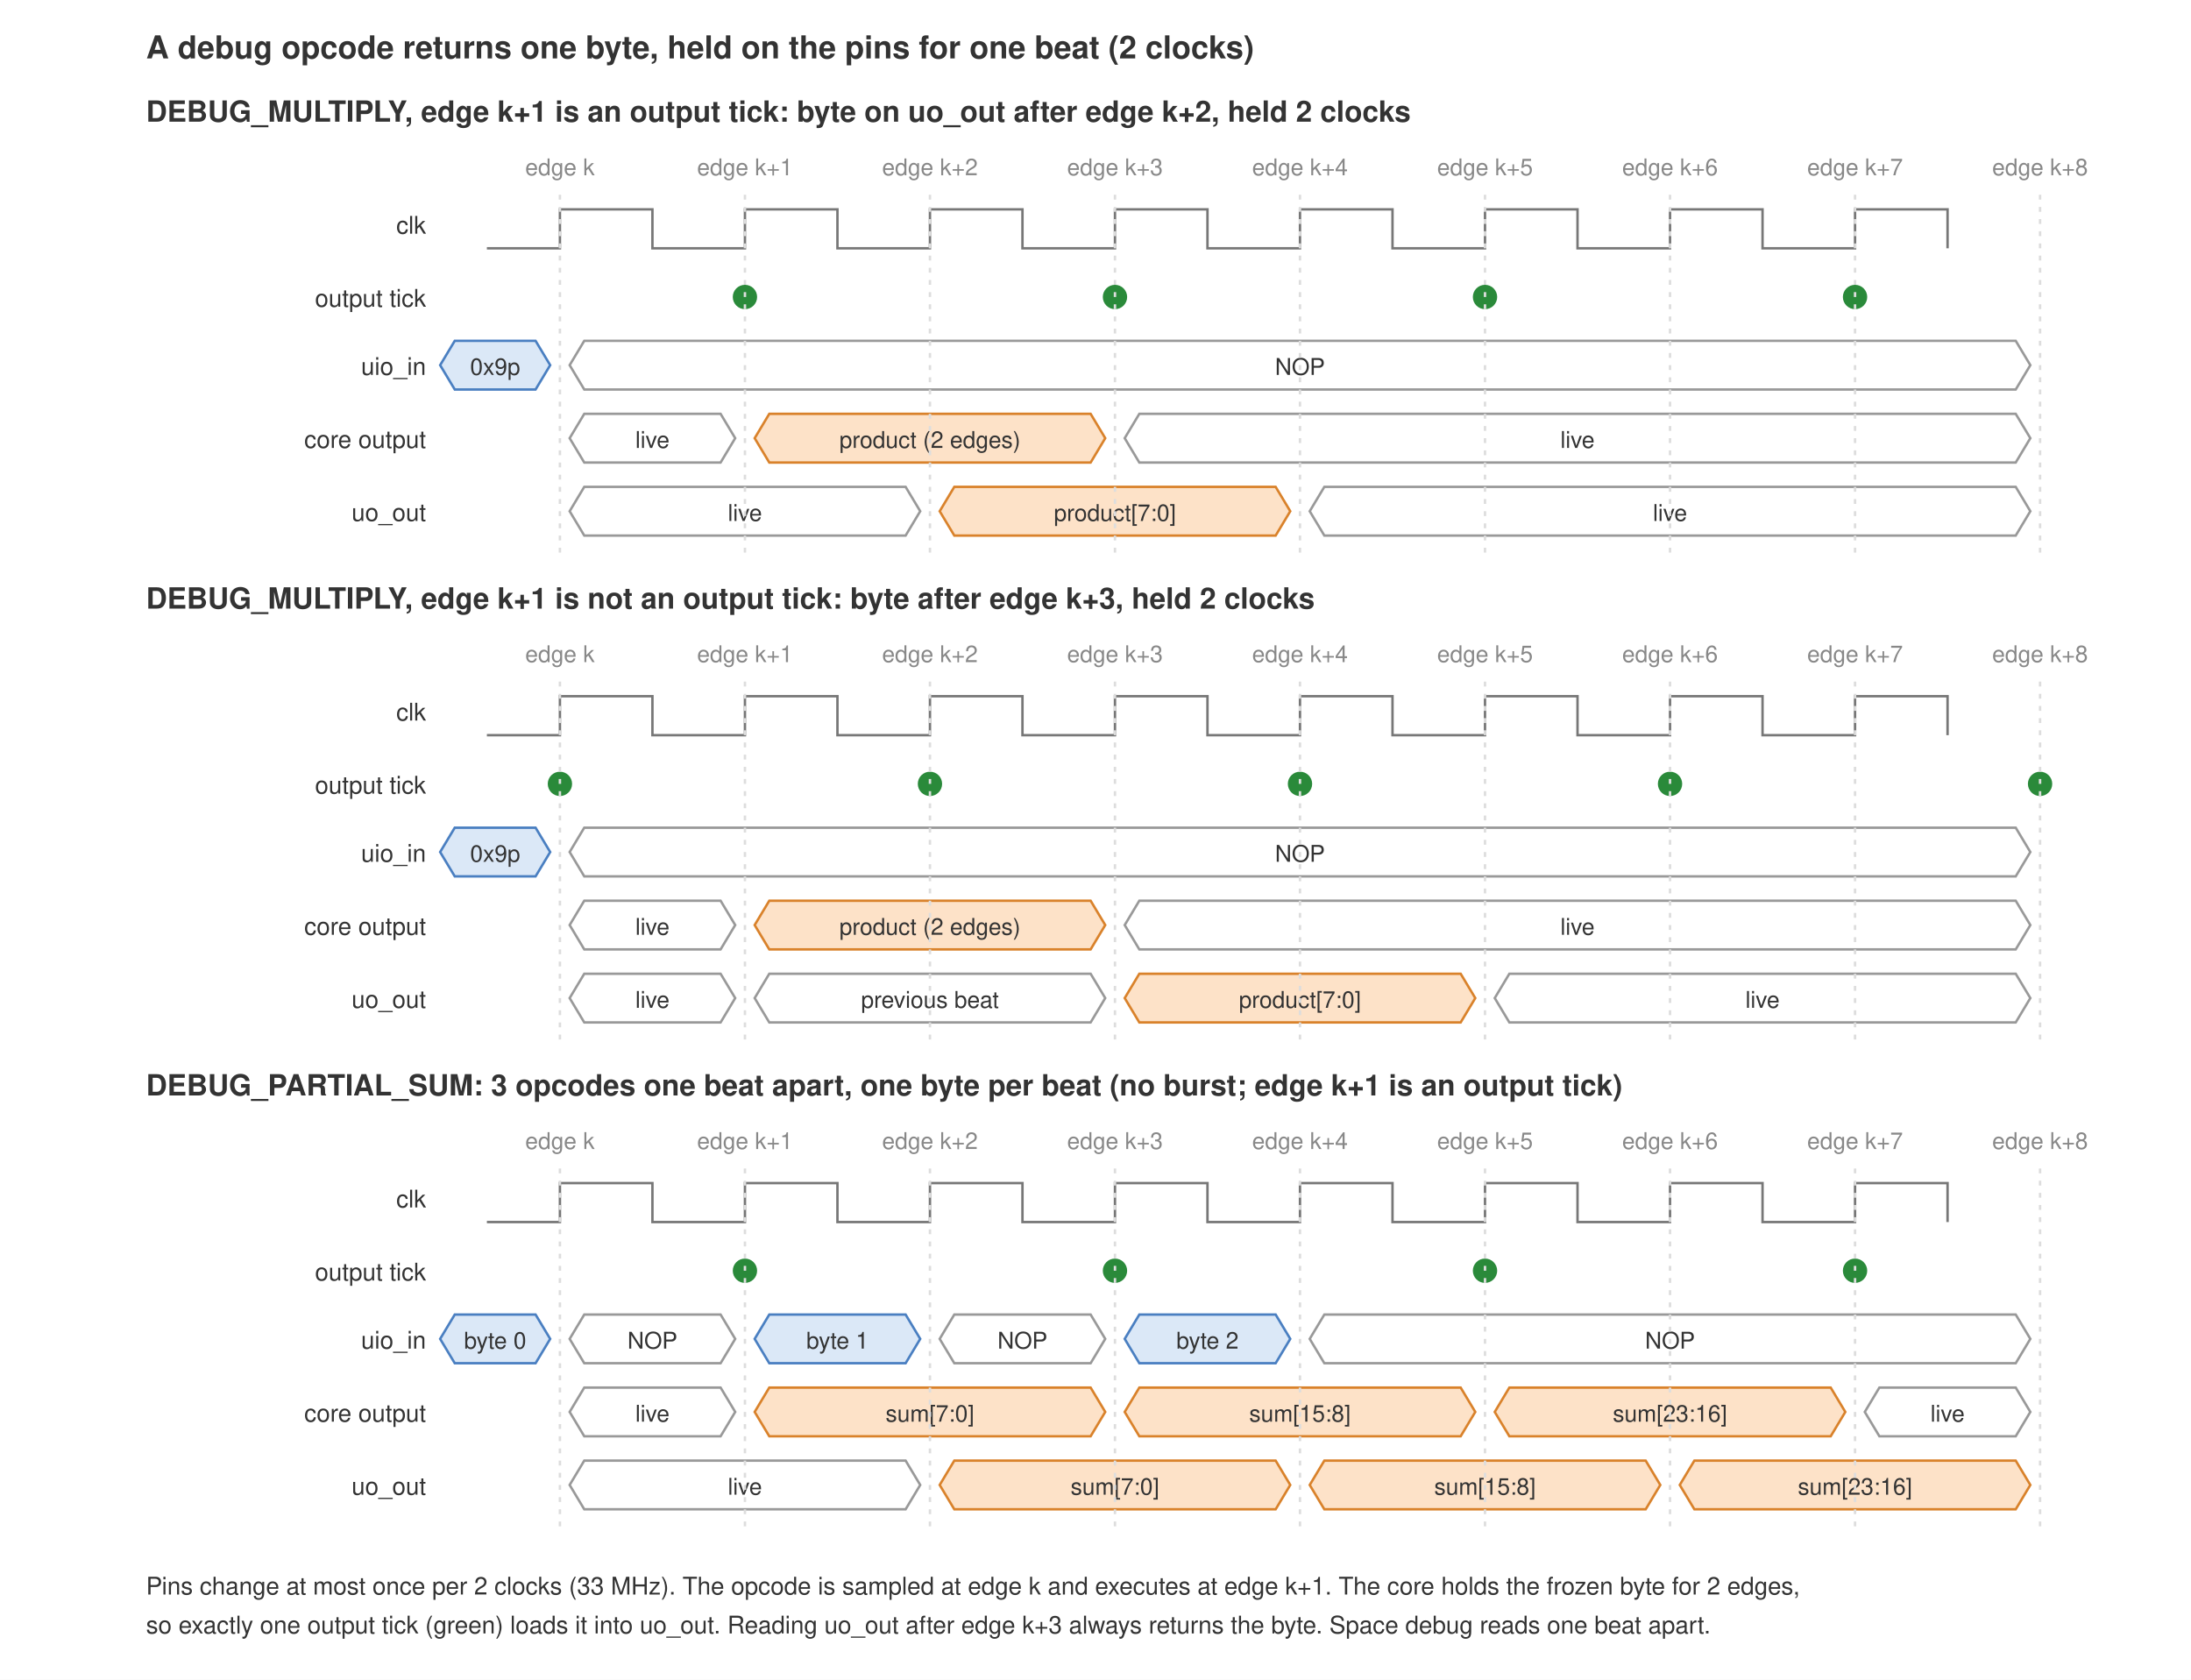
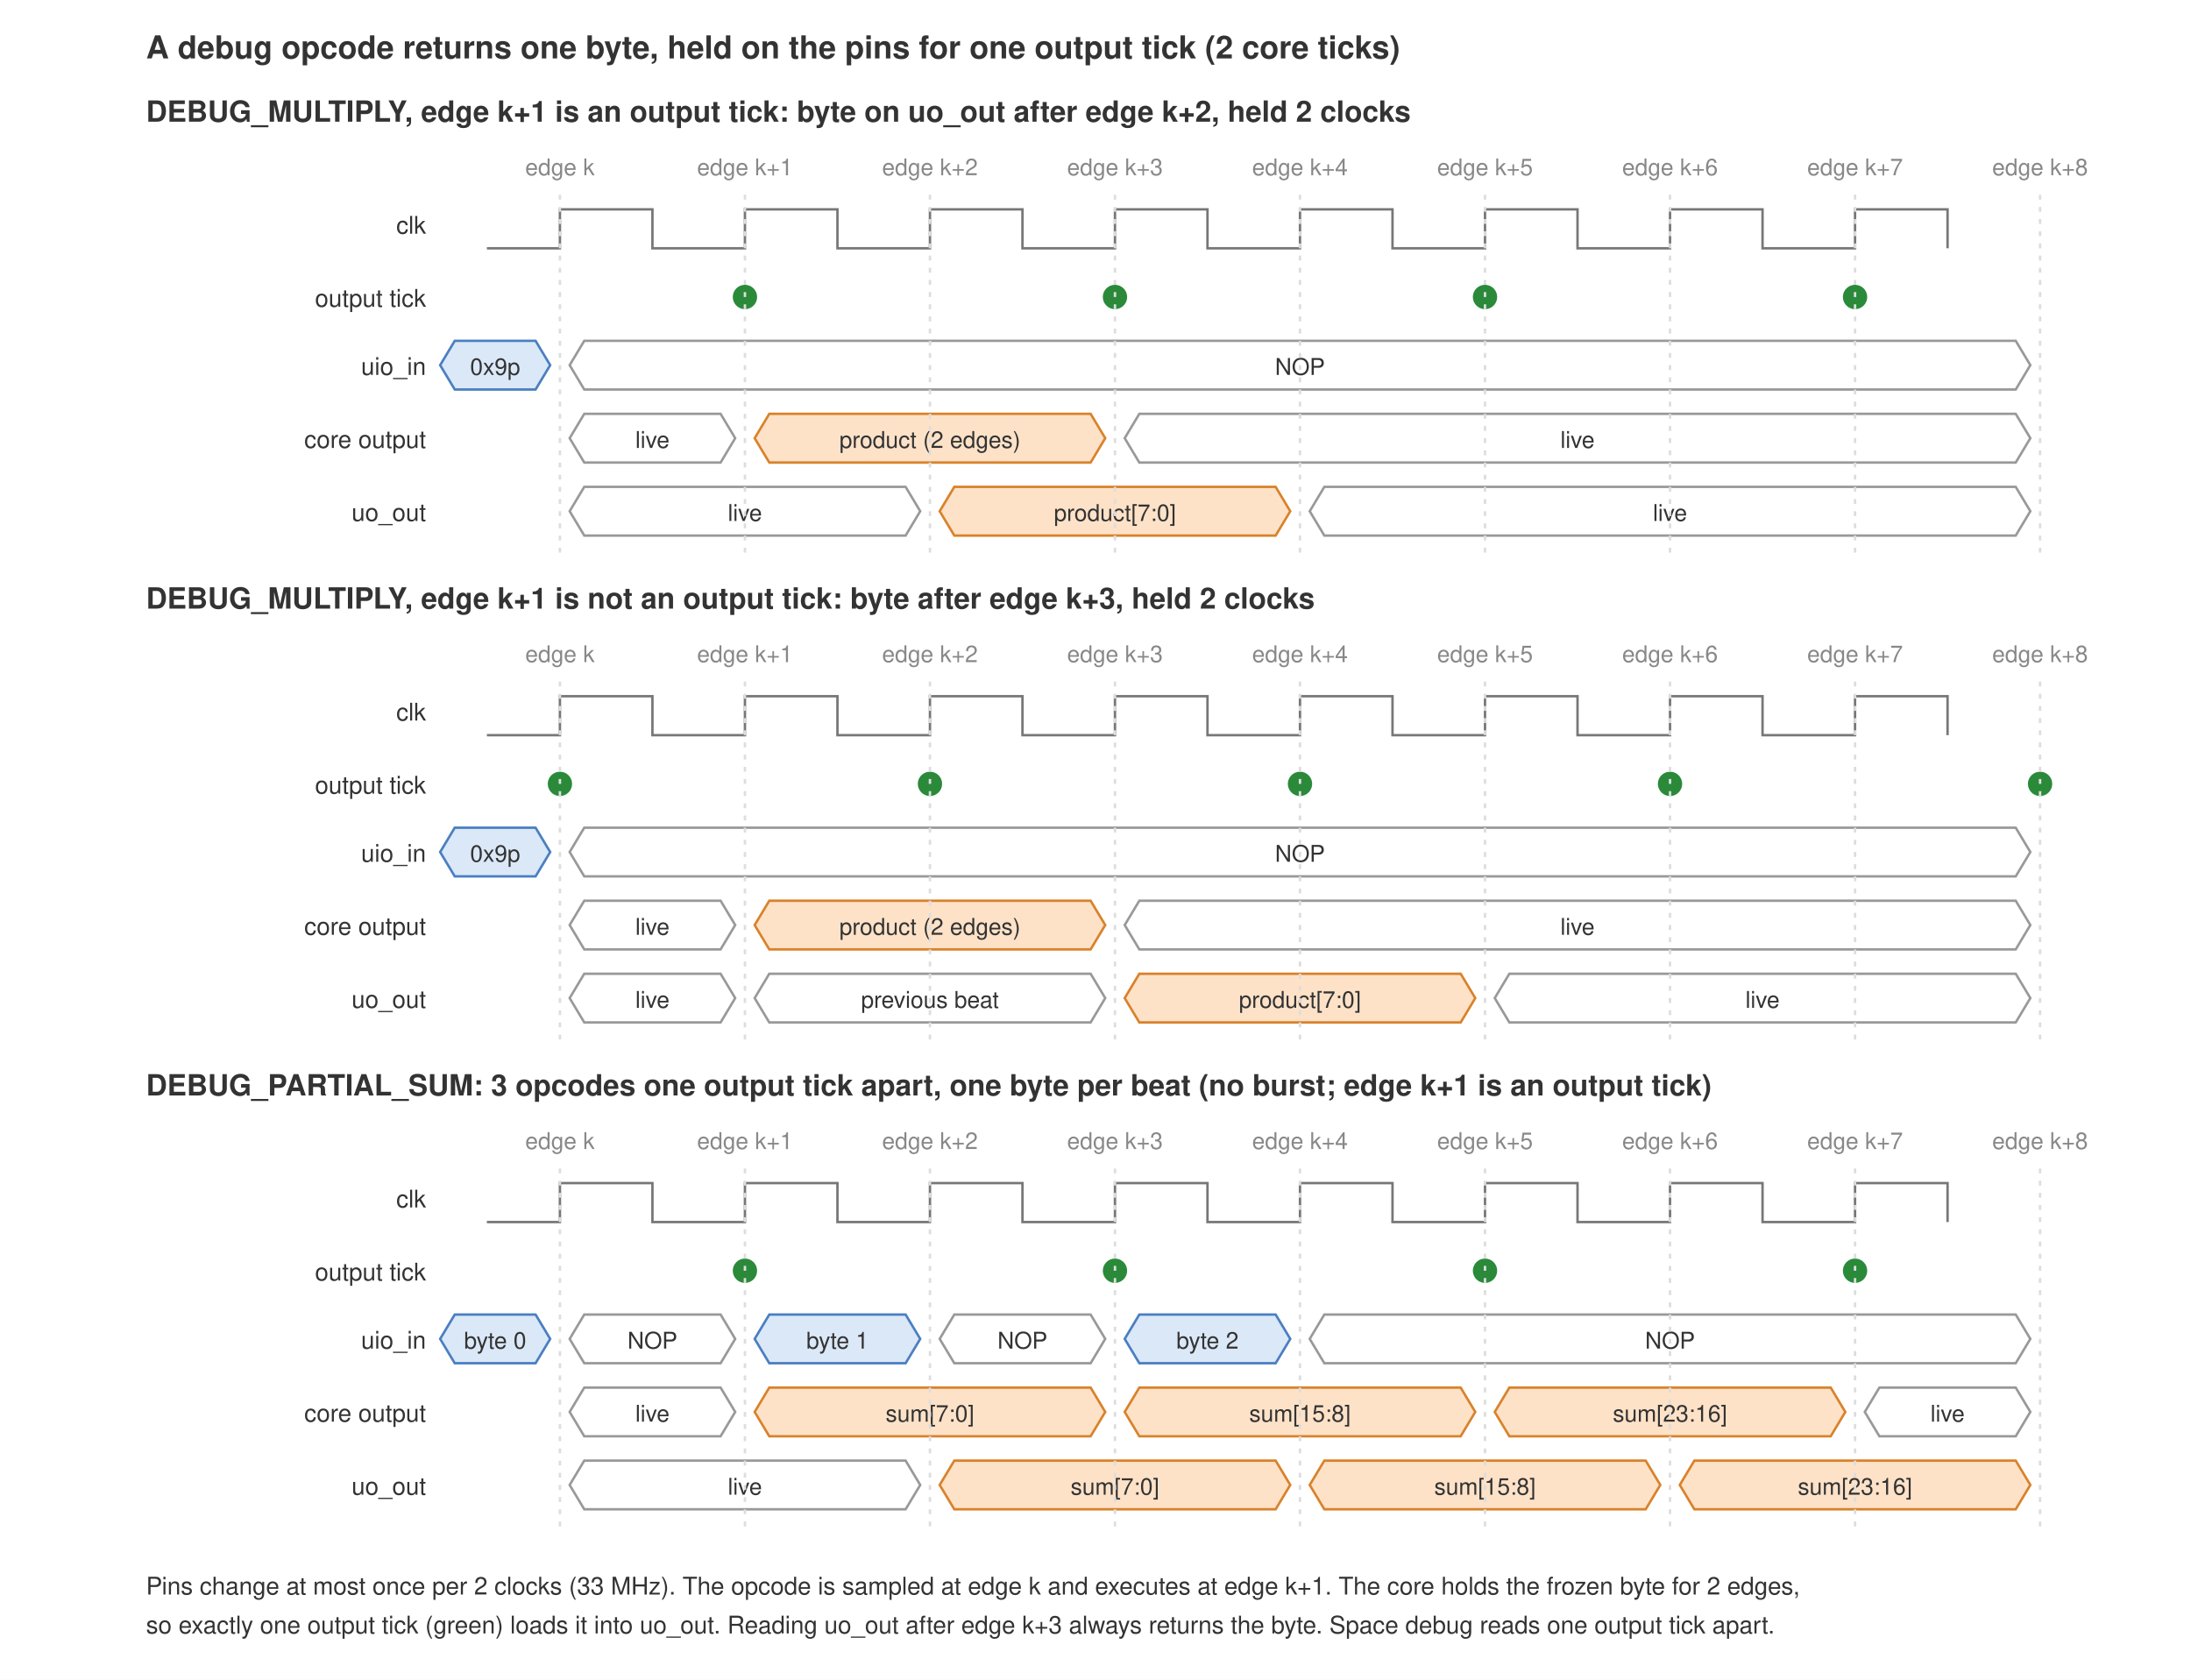
<svg xmlns="http://www.w3.org/2000/svg" width="900" height="690" viewBox="0 0 900 690">
  <rect width="900" height="690" fill="#fff" />
  <text x="60" y="50" font-size="12" text-anchor="start" font-weight="bold" fill="#333" font-family="Helvetica,Arial,sans-serif">DEBUG_MULTIPLY, edge k+1 is an output tick: byte on uo_out after edge k+2, held 2 clocks</text>
  <text x="230" y="72" font-size="9.5" text-anchor="middle" font-weight="normal" fill="#888" font-family="Helvetica,Arial,sans-serif">edge k</text>
  <text x="306" y="72" font-size="9.5" text-anchor="middle" font-weight="normal" fill="#888" font-family="Helvetica,Arial,sans-serif">edge k+1</text>
  <text x="382" y="72" font-size="9.5" text-anchor="middle" font-weight="normal" fill="#888" font-family="Helvetica,Arial,sans-serif">edge k+2</text>
  <text x="458" y="72" font-size="9.5" text-anchor="middle" font-weight="normal" fill="#888" font-family="Helvetica,Arial,sans-serif">edge k+3</text>
  <text x="534" y="72" font-size="9.5" text-anchor="middle" font-weight="normal" fill="#888" font-family="Helvetica,Arial,sans-serif">edge k+4</text>
  <text x="610" y="72" font-size="9.5" text-anchor="middle" font-weight="normal" fill="#888" font-family="Helvetica,Arial,sans-serif">edge k+5</text>
  <text x="686" y="72" font-size="9.5" text-anchor="middle" font-weight="normal" fill="#888" font-family="Helvetica,Arial,sans-serif">edge k+6</text>
  <text x="762" y="72" font-size="9.5" text-anchor="middle" font-weight="normal" fill="#888" font-family="Helvetica,Arial,sans-serif">edge k+7</text>
  <text x="838" y="72" font-size="9.5" text-anchor="middle" font-weight="normal" fill="#888" font-family="Helvetica,Arial,sans-serif">edge k+8</text>
  <text x="175" y="96" font-size="10" text-anchor="end" font-weight="normal" fill="#333" font-family="Helvetica,Arial,sans-serif">clk</text>
  <path d="M200,102 L230,102 L230,86 L268.0,86 L268.0,102 L306,102 L306,86 L344.0,86 L344.0,102 L382,102 L382,86 L420.0,86 L420.0,102 L458,102 L458,86 L496.0,86 L496.0,102 L534,102 L534,86 L572.0,86 L572.0,102 L610,102 L610,86 L648.0,86 L648.0,102 L686,102 L686,86 L724.0,86 L724.0,102 L762,102 L762,86 L800.0,86 L800.0,102" fill="none" stroke="#777" />
  <text x="175" y="126" font-size="10" text-anchor="end" font-weight="normal" fill="#333" font-family="Helvetica,Arial,sans-serif">output tick</text>
  <circle cx="306" cy="122" r="5" fill="#2a8a3a" />
  <circle cx="458" cy="122" r="5" fill="#2a8a3a" />
  <circle cx="610" cy="122" r="5" fill="#2a8a3a" />
  <circle cx="762" cy="122" r="5" fill="#2a8a3a" />
  <text x="175" y="154" font-size="10" text-anchor="end" font-weight="normal" fill="#333" font-family="Helvetica,Arial,sans-serif">uio_in</text>
  <path d="M180.8,150 L186.8,140 L220,140 L226,150 L220,160 L186.8,160 z" fill="#dbe8f7" stroke="#4a7fc1" />
  <text x="203.4" y="154" font-size="9.5" text-anchor="middle" font-weight="normal" fill="#333" font-family="Helvetica,Arial,sans-serif">0x9p</text>
  <path d="M234,150 L240,140 L828,140 L834,150 L828,160 L240,160 z" fill="#fff" stroke="#999" />
  <text x="534.0" y="154" font-size="9.5" text-anchor="middle" font-weight="normal" fill="#333" font-family="Helvetica,Arial,sans-serif">NOP</text>
  <text x="175" y="184" font-size="10" text-anchor="end" font-weight="normal" fill="#333" font-family="Helvetica,Arial,sans-serif">core output</text>
  <path d="M234,180 L240,170 L296,170 L302,180 L296,190 L240,190 z" fill="#fff" stroke="#999" />
  <text x="268.0" y="184" font-size="9.5" text-anchor="middle" font-weight="normal" fill="#333" font-family="Helvetica,Arial,sans-serif">live</text>
  <path d="M310,180 L316,170 L448,170 L454,180 L448,190 L316,190 z" fill="#fde2c8" stroke="#d9822b" />
  <text x="382.0" y="184" font-size="9.5" text-anchor="middle" font-weight="normal" fill="#333" font-family="Helvetica,Arial,sans-serif">product (2 edges)</text>
  <path d="M462,180 L468,170 L828,170 L834,180 L828,190 L468,190 z" fill="#fff" stroke="#999" />
  <text x="648.0" y="184" font-size="9.5" text-anchor="middle" font-weight="normal" fill="#333" font-family="Helvetica,Arial,sans-serif">live</text>
  <text x="175" y="214" font-size="10" text-anchor="end" font-weight="normal" fill="#333" font-family="Helvetica,Arial,sans-serif">uo_out</text>
  <path d="M234,210 L240,200 L372,200 L378,210 L372,220 L240,220 z" fill="#fff" stroke="#999" />
  <text x="306.0" y="214" font-size="9.5" text-anchor="middle" font-weight="normal" fill="#333" font-family="Helvetica,Arial,sans-serif">live</text>
  <path d="M386,210 L392,200 L524,200 L530,210 L524,220 L392,220 z" fill="#fde2c8" stroke="#d9822b" />
  <text x="458.0" y="214" font-size="9.5" text-anchor="middle" font-weight="normal" fill="#333" font-family="Helvetica,Arial,sans-serif">product[7:0]</text>
  <path d="M538,210 L544,200 L828,200 L834,210 L828,220 L544,220 z" fill="#fff" stroke="#999" />
  <text x="686.0" y="214" font-size="9.5" text-anchor="middle" font-weight="normal" fill="#333" font-family="Helvetica,Arial,sans-serif">live</text>
  <line x1="230" y1="80" x2="230" y2="228" stroke="#ddd" stroke-dasharray="2,3" />
  <line x1="306" y1="80" x2="306" y2="228" stroke="#ddd" stroke-dasharray="2,3" />
  <line x1="382" y1="80" x2="382" y2="228" stroke="#ddd" stroke-dasharray="2,3" />
  <line x1="458" y1="80" x2="458" y2="228" stroke="#ddd" stroke-dasharray="2,3" />
  <line x1="534" y1="80" x2="534" y2="228" stroke="#ddd" stroke-dasharray="2,3" />
  <line x1="610" y1="80" x2="610" y2="228" stroke="#ddd" stroke-dasharray="2,3" />
  <line x1="686" y1="80" x2="686" y2="228" stroke="#ddd" stroke-dasharray="2,3" />
  <line x1="762" y1="80" x2="762" y2="228" stroke="#ddd" stroke-dasharray="2,3" />
  <line x1="838" y1="80" x2="838" y2="228" stroke="#ddd" stroke-dasharray="2,3" />
  <text x="60" y="250" font-size="12" text-anchor="start" font-weight="bold" fill="#333" font-family="Helvetica,Arial,sans-serif">DEBUG_MULTIPLY, edge k+1 is not an output tick: byte after edge k+3, held 2 clocks</text>
  <text x="230" y="272" font-size="9.5" text-anchor="middle" font-weight="normal" fill="#888" font-family="Helvetica,Arial,sans-serif">edge k</text>
  <text x="306" y="272" font-size="9.5" text-anchor="middle" font-weight="normal" fill="#888" font-family="Helvetica,Arial,sans-serif">edge k+1</text>
  <text x="382" y="272" font-size="9.5" text-anchor="middle" font-weight="normal" fill="#888" font-family="Helvetica,Arial,sans-serif">edge k+2</text>
  <text x="458" y="272" font-size="9.5" text-anchor="middle" font-weight="normal" fill="#888" font-family="Helvetica,Arial,sans-serif">edge k+3</text>
  <text x="534" y="272" font-size="9.5" text-anchor="middle" font-weight="normal" fill="#888" font-family="Helvetica,Arial,sans-serif">edge k+4</text>
  <text x="610" y="272" font-size="9.5" text-anchor="middle" font-weight="normal" fill="#888" font-family="Helvetica,Arial,sans-serif">edge k+5</text>
  <text x="686" y="272" font-size="9.5" text-anchor="middle" font-weight="normal" fill="#888" font-family="Helvetica,Arial,sans-serif">edge k+6</text>
  <text x="762" y="272" font-size="9.5" text-anchor="middle" font-weight="normal" fill="#888" font-family="Helvetica,Arial,sans-serif">edge k+7</text>
  <text x="838" y="272" font-size="9.5" text-anchor="middle" font-weight="normal" fill="#888" font-family="Helvetica,Arial,sans-serif">edge k+8</text>
  <text x="175" y="296" font-size="10" text-anchor="end" font-weight="normal" fill="#333" font-family="Helvetica,Arial,sans-serif">clk</text>
  <path d="M200,302 L230,302 L230,286 L268.0,286 L268.0,302 L306,302 L306,286 L344.0,286 L344.0,302 L382,302 L382,286 L420.0,286 L420.0,302 L458,302 L458,286 L496.0,286 L496.0,302 L534,302 L534,286 L572.0,286 L572.0,302 L610,302 L610,286 L648.0,286 L648.0,302 L686,302 L686,286 L724.0,286 L724.0,302 L762,302 L762,286 L800.0,286 L800.0,302" fill="none" stroke="#777" />
  <text x="175" y="326" font-size="10" text-anchor="end" font-weight="normal" fill="#333" font-family="Helvetica,Arial,sans-serif">output tick</text>
  <circle cx="230" cy="322" r="5" fill="#2a8a3a" />
  <circle cx="382" cy="322" r="5" fill="#2a8a3a" />
  <circle cx="534" cy="322" r="5" fill="#2a8a3a" />
  <circle cx="686" cy="322" r="5" fill="#2a8a3a" />
  <circle cx="838" cy="322" r="5" fill="#2a8a3a" />
  <text x="175" y="354" font-size="10" text-anchor="end" font-weight="normal" fill="#333" font-family="Helvetica,Arial,sans-serif">uio_in</text>
  <path d="M180.8,350 L186.8,340 L220,340 L226,350 L220,360 L186.8,360 z" fill="#dbe8f7" stroke="#4a7fc1" />
  <text x="203.4" y="354" font-size="9.5" text-anchor="middle" font-weight="normal" fill="#333" font-family="Helvetica,Arial,sans-serif">0x9p</text>
  <path d="M234,350 L240,340 L828,340 L834,350 L828,360 L240,360 z" fill="#fff" stroke="#999" />
  <text x="534.0" y="354" font-size="9.5" text-anchor="middle" font-weight="normal" fill="#333" font-family="Helvetica,Arial,sans-serif">NOP</text>
  <text x="175" y="384" font-size="10" text-anchor="end" font-weight="normal" fill="#333" font-family="Helvetica,Arial,sans-serif">core output</text>
  <path d="M234,380 L240,370 L296,370 L302,380 L296,390 L240,390 z" fill="#fff" stroke="#999" />
  <text x="268.0" y="384" font-size="9.5" text-anchor="middle" font-weight="normal" fill="#333" font-family="Helvetica,Arial,sans-serif">live</text>
  <path d="M310,380 L316,370 L448,370 L454,380 L448,390 L316,390 z" fill="#fde2c8" stroke="#d9822b" />
  <text x="382.0" y="384" font-size="9.5" text-anchor="middle" font-weight="normal" fill="#333" font-family="Helvetica,Arial,sans-serif">product (2 edges)</text>
  <path d="M462,380 L468,370 L828,370 L834,380 L828,390 L468,390 z" fill="#fff" stroke="#999" />
  <text x="648.0" y="384" font-size="9.5" text-anchor="middle" font-weight="normal" fill="#333" font-family="Helvetica,Arial,sans-serif">live</text>
  <text x="175" y="414" font-size="10" text-anchor="end" font-weight="normal" fill="#333" font-family="Helvetica,Arial,sans-serif">uo_out</text>
  <path d="M234,410 L240,400 L296,400 L302,410 L296,420 L240,420 z" fill="#fff" stroke="#999" />
  <text x="268.0" y="414" font-size="9.5" text-anchor="middle" font-weight="normal" fill="#333" font-family="Helvetica,Arial,sans-serif">live</text>
  <path d="M310,410 L316,400 L448,400 L454,410 L448,420 L316,420 z" fill="#fff" stroke="#999" />
  <text x="382.0" y="414" font-size="9.5" text-anchor="middle" font-weight="normal" fill="#333" font-family="Helvetica,Arial,sans-serif">previous beat</text>
  <path d="M462,410 L468,400 L600,400 L606,410 L600,420 L468,420 z" fill="#fde2c8" stroke="#d9822b" />
  <text x="534.0" y="414" font-size="9.5" text-anchor="middle" font-weight="normal" fill="#333" font-family="Helvetica,Arial,sans-serif">product[7:0]</text>
  <path d="M614,410 L620,400 L828,400 L834,410 L828,420 L620,420 z" fill="#fff" stroke="#999" />
  <text x="724.0" y="414" font-size="9.5" text-anchor="middle" font-weight="normal" fill="#333" font-family="Helvetica,Arial,sans-serif">live</text>
  <line x1="230" y1="280" x2="230" y2="428" stroke="#ddd" stroke-dasharray="2,3" />
  <line x1="306" y1="280" x2="306" y2="428" stroke="#ddd" stroke-dasharray="2,3" />
  <line x1="382" y1="280" x2="382" y2="428" stroke="#ddd" stroke-dasharray="2,3" />
  <line x1="458" y1="280" x2="458" y2="428" stroke="#ddd" stroke-dasharray="2,3" />
  <line x1="534" y1="280" x2="534" y2="428" stroke="#ddd" stroke-dasharray="2,3" />
  <line x1="610" y1="280" x2="610" y2="428" stroke="#ddd" stroke-dasharray="2,3" />
  <line x1="686" y1="280" x2="686" y2="428" stroke="#ddd" stroke-dasharray="2,3" />
  <line x1="762" y1="280" x2="762" y2="428" stroke="#ddd" stroke-dasharray="2,3" />
  <line x1="838" y1="280" x2="838" y2="428" stroke="#ddd" stroke-dasharray="2,3" />
-   <text x="60" y="450" font-size="12" text-anchor="start" font-weight="bold" fill="#333" font-family="Helvetica,Arial,sans-serif">DEBUG_PARTIAL_SUM: 3 opcodes one beat apart, one byte per beat (no burst; edge k+1 is an output tick)</text>
+   <text x="60" y="450" font-size="12" text-anchor="start" font-weight="bold" fill="#333" font-family="Helvetica,Arial,sans-serif">DEBUG_PARTIAL_SUM: 3 opcodes one output tick apart, one byte per beat (no burst; edge k+1 is an output tick)</text>
  <text x="230" y="472" font-size="9.5" text-anchor="middle" font-weight="normal" fill="#888" font-family="Helvetica,Arial,sans-serif">edge k</text>
  <text x="306" y="472" font-size="9.5" text-anchor="middle" font-weight="normal" fill="#888" font-family="Helvetica,Arial,sans-serif">edge k+1</text>
  <text x="382" y="472" font-size="9.5" text-anchor="middle" font-weight="normal" fill="#888" font-family="Helvetica,Arial,sans-serif">edge k+2</text>
  <text x="458" y="472" font-size="9.5" text-anchor="middle" font-weight="normal" fill="#888" font-family="Helvetica,Arial,sans-serif">edge k+3</text>
  <text x="534" y="472" font-size="9.5" text-anchor="middle" font-weight="normal" fill="#888" font-family="Helvetica,Arial,sans-serif">edge k+4</text>
  <text x="610" y="472" font-size="9.5" text-anchor="middle" font-weight="normal" fill="#888" font-family="Helvetica,Arial,sans-serif">edge k+5</text>
  <text x="686" y="472" font-size="9.5" text-anchor="middle" font-weight="normal" fill="#888" font-family="Helvetica,Arial,sans-serif">edge k+6</text>
  <text x="762" y="472" font-size="9.5" text-anchor="middle" font-weight="normal" fill="#888" font-family="Helvetica,Arial,sans-serif">edge k+7</text>
  <text x="838" y="472" font-size="9.5" text-anchor="middle" font-weight="normal" fill="#888" font-family="Helvetica,Arial,sans-serif">edge k+8</text>
  <text x="175" y="496" font-size="10" text-anchor="end" font-weight="normal" fill="#333" font-family="Helvetica,Arial,sans-serif">clk</text>
  <path d="M200,502 L230,502 L230,486 L268.0,486 L268.0,502 L306,502 L306,486 L344.0,486 L344.0,502 L382,502 L382,486 L420.0,486 L420.0,502 L458,502 L458,486 L496.0,486 L496.0,502 L534,502 L534,486 L572.0,486 L572.0,502 L610,502 L610,486 L648.0,486 L648.0,502 L686,502 L686,486 L724.0,486 L724.0,502 L762,502 L762,486 L800.0,486 L800.0,502" fill="none" stroke="#777" />
  <text x="175" y="526" font-size="10" text-anchor="end" font-weight="normal" fill="#333" font-family="Helvetica,Arial,sans-serif">output tick</text>
  <circle cx="306" cy="522" r="5" fill="#2a8a3a" />
  <circle cx="458" cy="522" r="5" fill="#2a8a3a" />
  <circle cx="610" cy="522" r="5" fill="#2a8a3a" />
  <circle cx="762" cy="522" r="5" fill="#2a8a3a" />
  <text x="175" y="554" font-size="10" text-anchor="end" font-weight="normal" fill="#333" font-family="Helvetica,Arial,sans-serif">uio_in</text>
  <path d="M180.8,550 L186.8,540 L220,540 L226,550 L220,560 L186.8,560 z" fill="#dbe8f7" stroke="#4a7fc1" />
  <text x="203.4" y="554" font-size="9.5" text-anchor="middle" font-weight="normal" fill="#333" font-family="Helvetica,Arial,sans-serif">byte 0</text>
  <path d="M234,550 L240,540 L296,540 L302,550 L296,560 L240,560 z" fill="#fff" stroke="#999" />
  <text x="268.0" y="554" font-size="9.5" text-anchor="middle" font-weight="normal" fill="#333" font-family="Helvetica,Arial,sans-serif">NOP</text>
  <path d="M310,550 L316,540 L372,540 L378,550 L372,560 L316,560 z" fill="#dbe8f7" stroke="#4a7fc1" />
  <text x="344.0" y="554" font-size="9.5" text-anchor="middle" font-weight="normal" fill="#333" font-family="Helvetica,Arial,sans-serif">byte 1</text>
  <path d="M386,550 L392,540 L448,540 L454,550 L448,560 L392,560 z" fill="#fff" stroke="#999" />
  <text x="420.0" y="554" font-size="9.5" text-anchor="middle" font-weight="normal" fill="#333" font-family="Helvetica,Arial,sans-serif">NOP</text>
  <path d="M462,550 L468,540 L524,540 L530,550 L524,560 L468,560 z" fill="#dbe8f7" stroke="#4a7fc1" />
  <text x="496.0" y="554" font-size="9.5" text-anchor="middle" font-weight="normal" fill="#333" font-family="Helvetica,Arial,sans-serif">byte 2</text>
  <path d="M538,550 L544,540 L828,540 L834,550 L828,560 L544,560 z" fill="#fff" stroke="#999" />
  <text x="686.0" y="554" font-size="9.5" text-anchor="middle" font-weight="normal" fill="#333" font-family="Helvetica,Arial,sans-serif">NOP</text>
  <text x="175" y="584" font-size="10" text-anchor="end" font-weight="normal" fill="#333" font-family="Helvetica,Arial,sans-serif">core output</text>
  <path d="M234,580 L240,570 L296,570 L302,580 L296,590 L240,590 z" fill="#fff" stroke="#999" />
  <text x="268.0" y="584" font-size="9.5" text-anchor="middle" font-weight="normal" fill="#333" font-family="Helvetica,Arial,sans-serif">live</text>
  <path d="M310,580 L316,570 L448,570 L454,580 L448,590 L316,590 z" fill="#fde2c8" stroke="#d9822b" />
  <text x="382.0" y="584" font-size="9.5" text-anchor="middle" font-weight="normal" fill="#333" font-family="Helvetica,Arial,sans-serif">sum[7:0]</text>
  <path d="M462,580 L468,570 L600,570 L606,580 L600,590 L468,590 z" fill="#fde2c8" stroke="#d9822b" />
  <text x="534.0" y="584" font-size="9.5" text-anchor="middle" font-weight="normal" fill="#333" font-family="Helvetica,Arial,sans-serif">sum[15:8]</text>
  <path d="M614,580 L620,570 L752,570 L758,580 L752,590 L620,590 z" fill="#fde2c8" stroke="#d9822b" />
  <text x="686.0" y="584" font-size="9.5" text-anchor="middle" font-weight="normal" fill="#333" font-family="Helvetica,Arial,sans-serif">sum[23:16]</text>
  <path d="M766,580 L772,570 L828,570 L834,580 L828,590 L772,590 z" fill="#fff" stroke="#999" />
  <text x="800.0" y="584" font-size="9.5" text-anchor="middle" font-weight="normal" fill="#333" font-family="Helvetica,Arial,sans-serif">live</text>
  <text x="175" y="614" font-size="10" text-anchor="end" font-weight="normal" fill="#333" font-family="Helvetica,Arial,sans-serif">uo_out</text>
  <path d="M234,610 L240,600 L372,600 L378,610 L372,620 L240,620 z" fill="#fff" stroke="#999" />
  <text x="306.0" y="614" font-size="9.5" text-anchor="middle" font-weight="normal" fill="#333" font-family="Helvetica,Arial,sans-serif">live</text>
  <path d="M386,610 L392,600 L524,600 L530,610 L524,620 L392,620 z" fill="#fde2c8" stroke="#d9822b" />
  <text x="458.0" y="614" font-size="9.5" text-anchor="middle" font-weight="normal" fill="#333" font-family="Helvetica,Arial,sans-serif">sum[7:0]</text>
  <path d="M538,610 L544,600 L676,600 L682,610 L676,620 L544,620 z" fill="#fde2c8" stroke="#d9822b" />
  <text x="610.0" y="614" font-size="9.5" text-anchor="middle" font-weight="normal" fill="#333" font-family="Helvetica,Arial,sans-serif">sum[15:8]</text>
  <path d="M690,610 L696,600 L828,600 L834,610 L828,620 L696,620 z" fill="#fde2c8" stroke="#d9822b" />
  <text x="762.0" y="614" font-size="9.5" text-anchor="middle" font-weight="normal" fill="#333" font-family="Helvetica,Arial,sans-serif">sum[23:16]</text>
  <line x1="230" y1="480" x2="230" y2="628" stroke="#ddd" stroke-dasharray="2,3" />
  <line x1="306" y1="480" x2="306" y2="628" stroke="#ddd" stroke-dasharray="2,3" />
  <line x1="382" y1="480" x2="382" y2="628" stroke="#ddd" stroke-dasharray="2,3" />
  <line x1="458" y1="480" x2="458" y2="628" stroke="#ddd" stroke-dasharray="2,3" />
  <line x1="534" y1="480" x2="534" y2="628" stroke="#ddd" stroke-dasharray="2,3" />
  <line x1="610" y1="480" x2="610" y2="628" stroke="#ddd" stroke-dasharray="2,3" />
  <line x1="686" y1="480" x2="686" y2="628" stroke="#ddd" stroke-dasharray="2,3" />
  <line x1="762" y1="480" x2="762" y2="628" stroke="#ddd" stroke-dasharray="2,3" />
  <line x1="838" y1="480" x2="838" y2="628" stroke="#ddd" stroke-dasharray="2,3" />
  <text x="60" y="655" font-size="10" text-anchor="start" font-weight="normal" fill="#333" font-family="Helvetica,Arial,sans-serif">Pins change at most once per 2 clocks (33 MHz). The opcode is sampled at edge k and executes at edge k+1. The core holds the frozen byte for 2 edges,</text>
-   <text x="60" y="671" font-size="10" text-anchor="start" font-weight="normal" fill="#333" font-family="Helvetica,Arial,sans-serif">so exactly one output tick (green) loads it into uo_out. Reading uo_out after edge k+3 always returns the byte. Space debug reads one beat apart.</text>
-   <text x="60" y="24" font-size="13" text-anchor="start" font-weight="bold" fill="#333" font-family="Helvetica,Arial,sans-serif">A debug opcode returns one byte, held on the pins for one beat (2 clocks)</text>
+   <text x="60" y="671" font-size="10" text-anchor="start" font-weight="normal" fill="#333" font-family="Helvetica,Arial,sans-serif">so exactly one output tick (green) loads it into uo_out. Reading uo_out after edge k+3 always returns the byte. Space debug reads one output tick apart.</text>
+   <text x="60" y="24" font-size="13" text-anchor="start" font-weight="bold" fill="#333" font-family="Helvetica,Arial,sans-serif">A debug opcode returns one byte, held on the pins for one output tick (2 core ticks)</text>
</svg>
